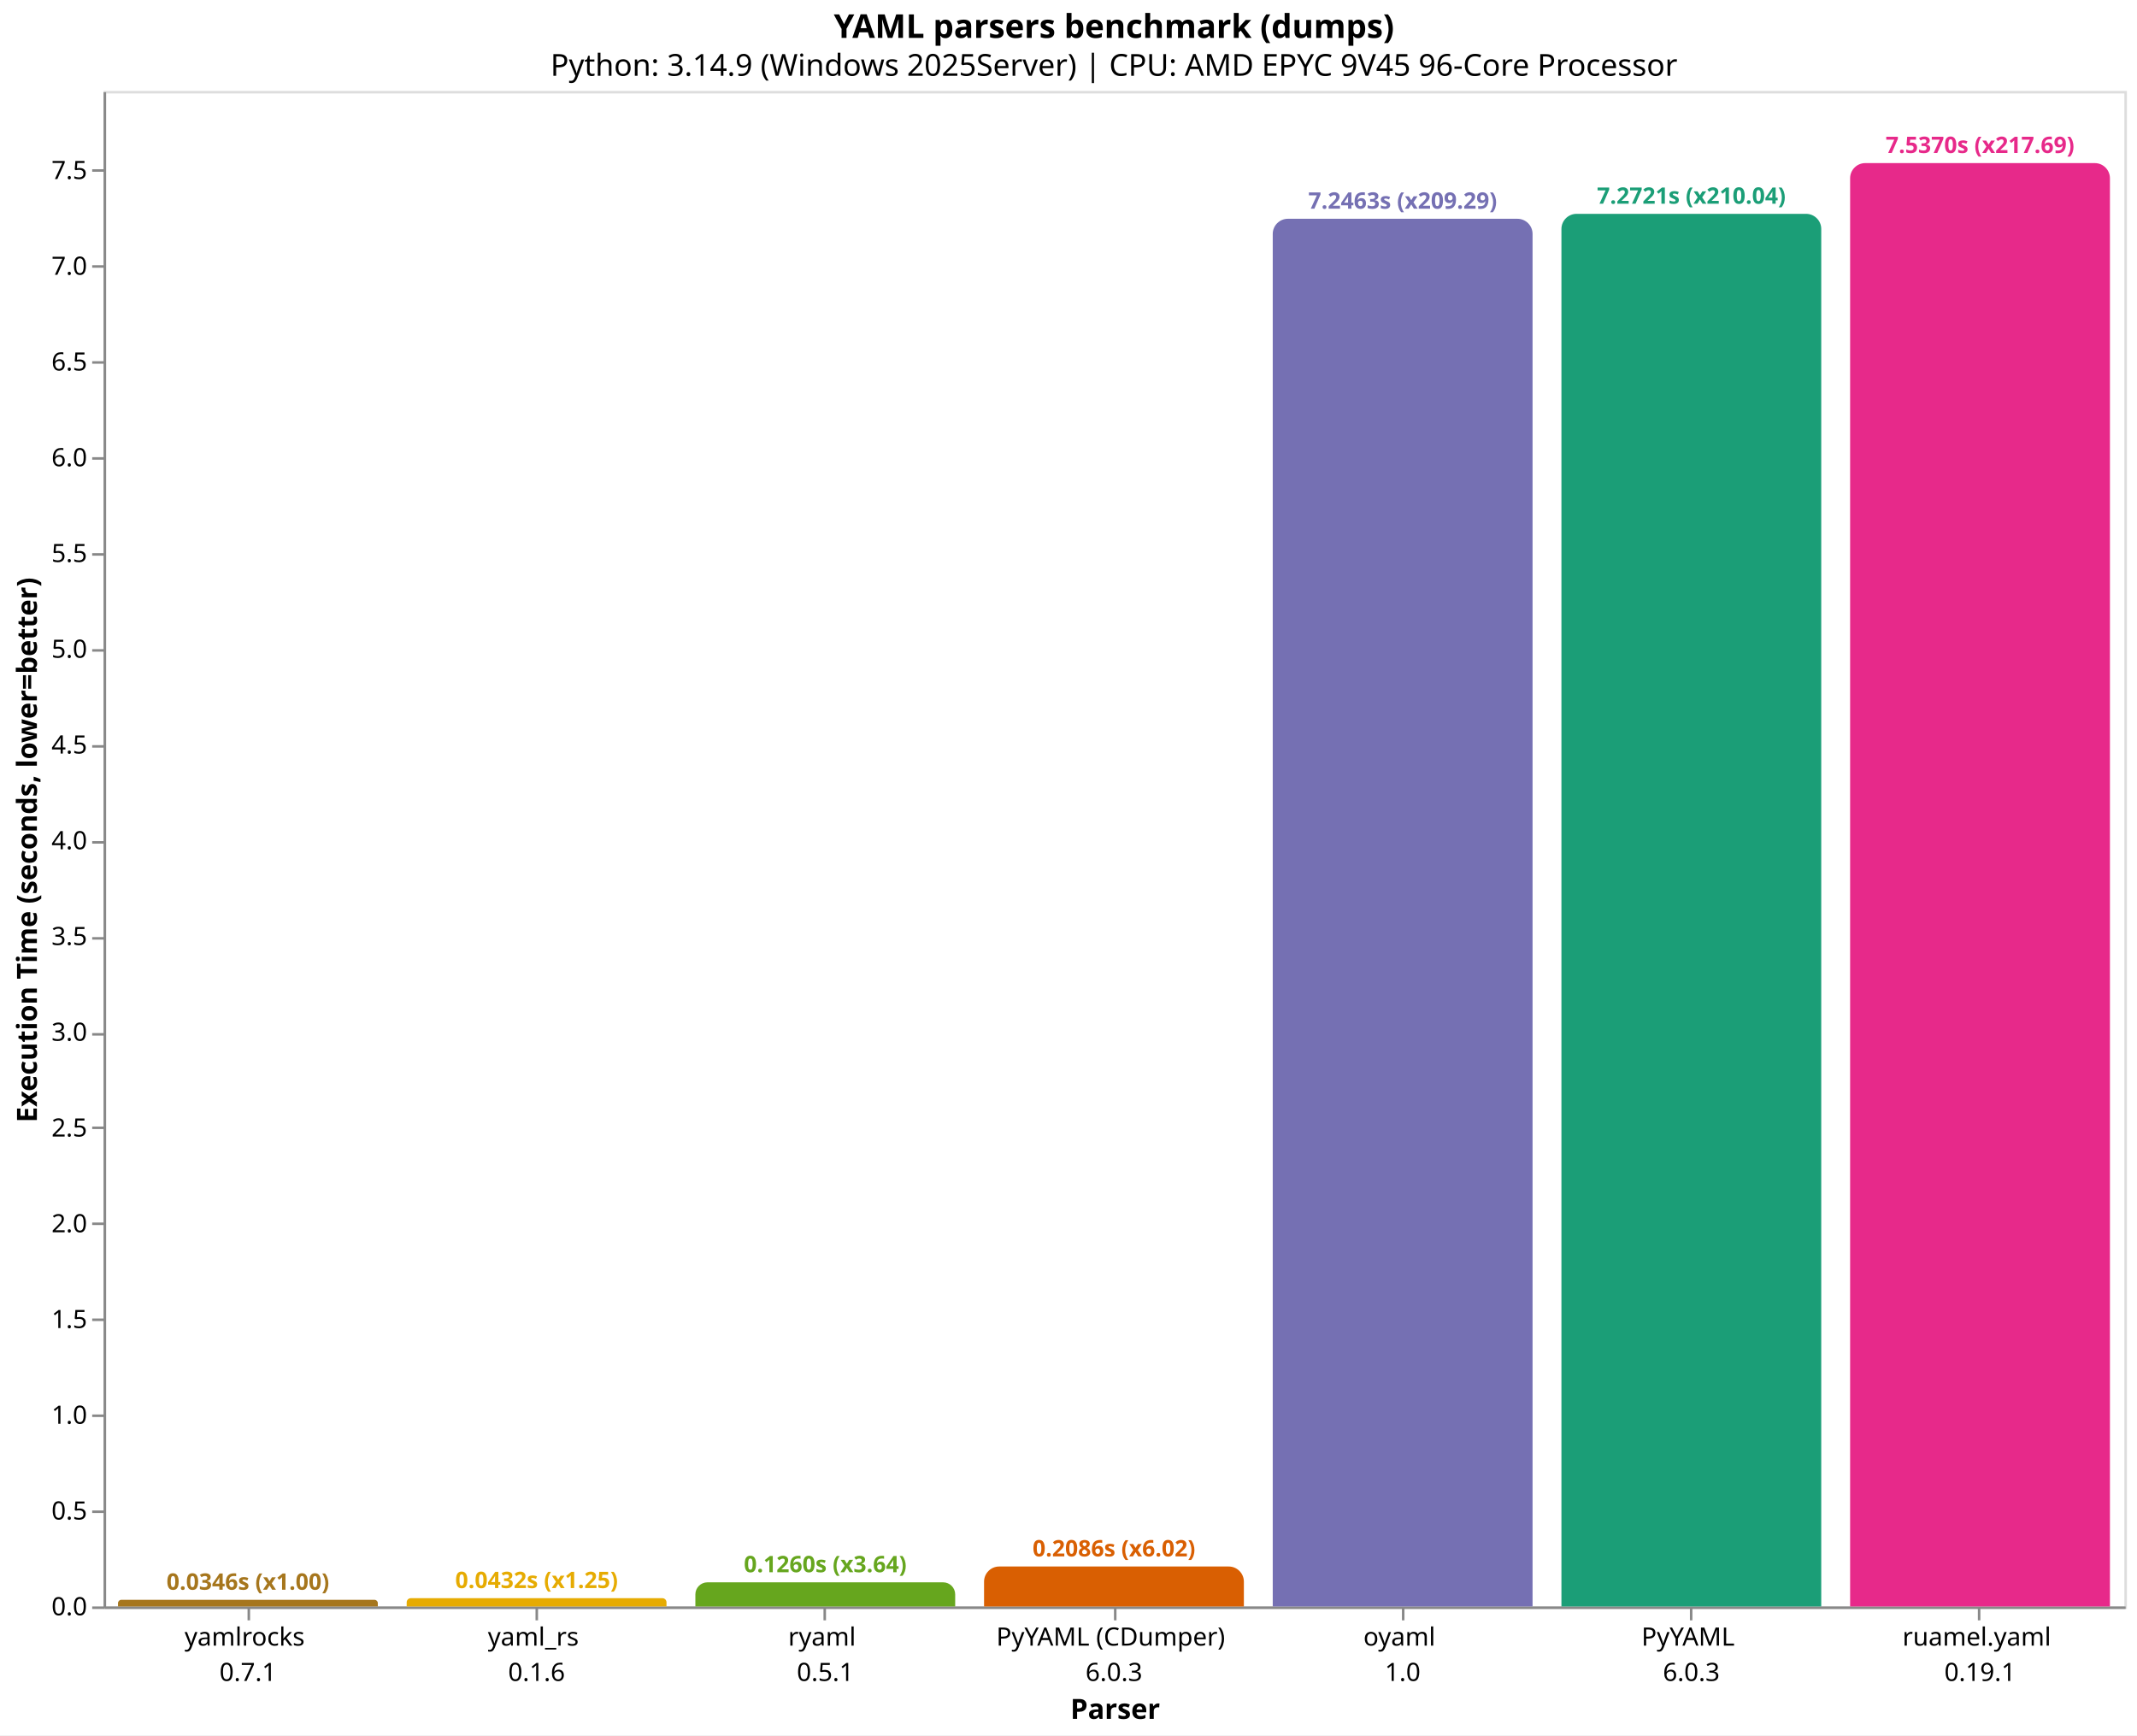
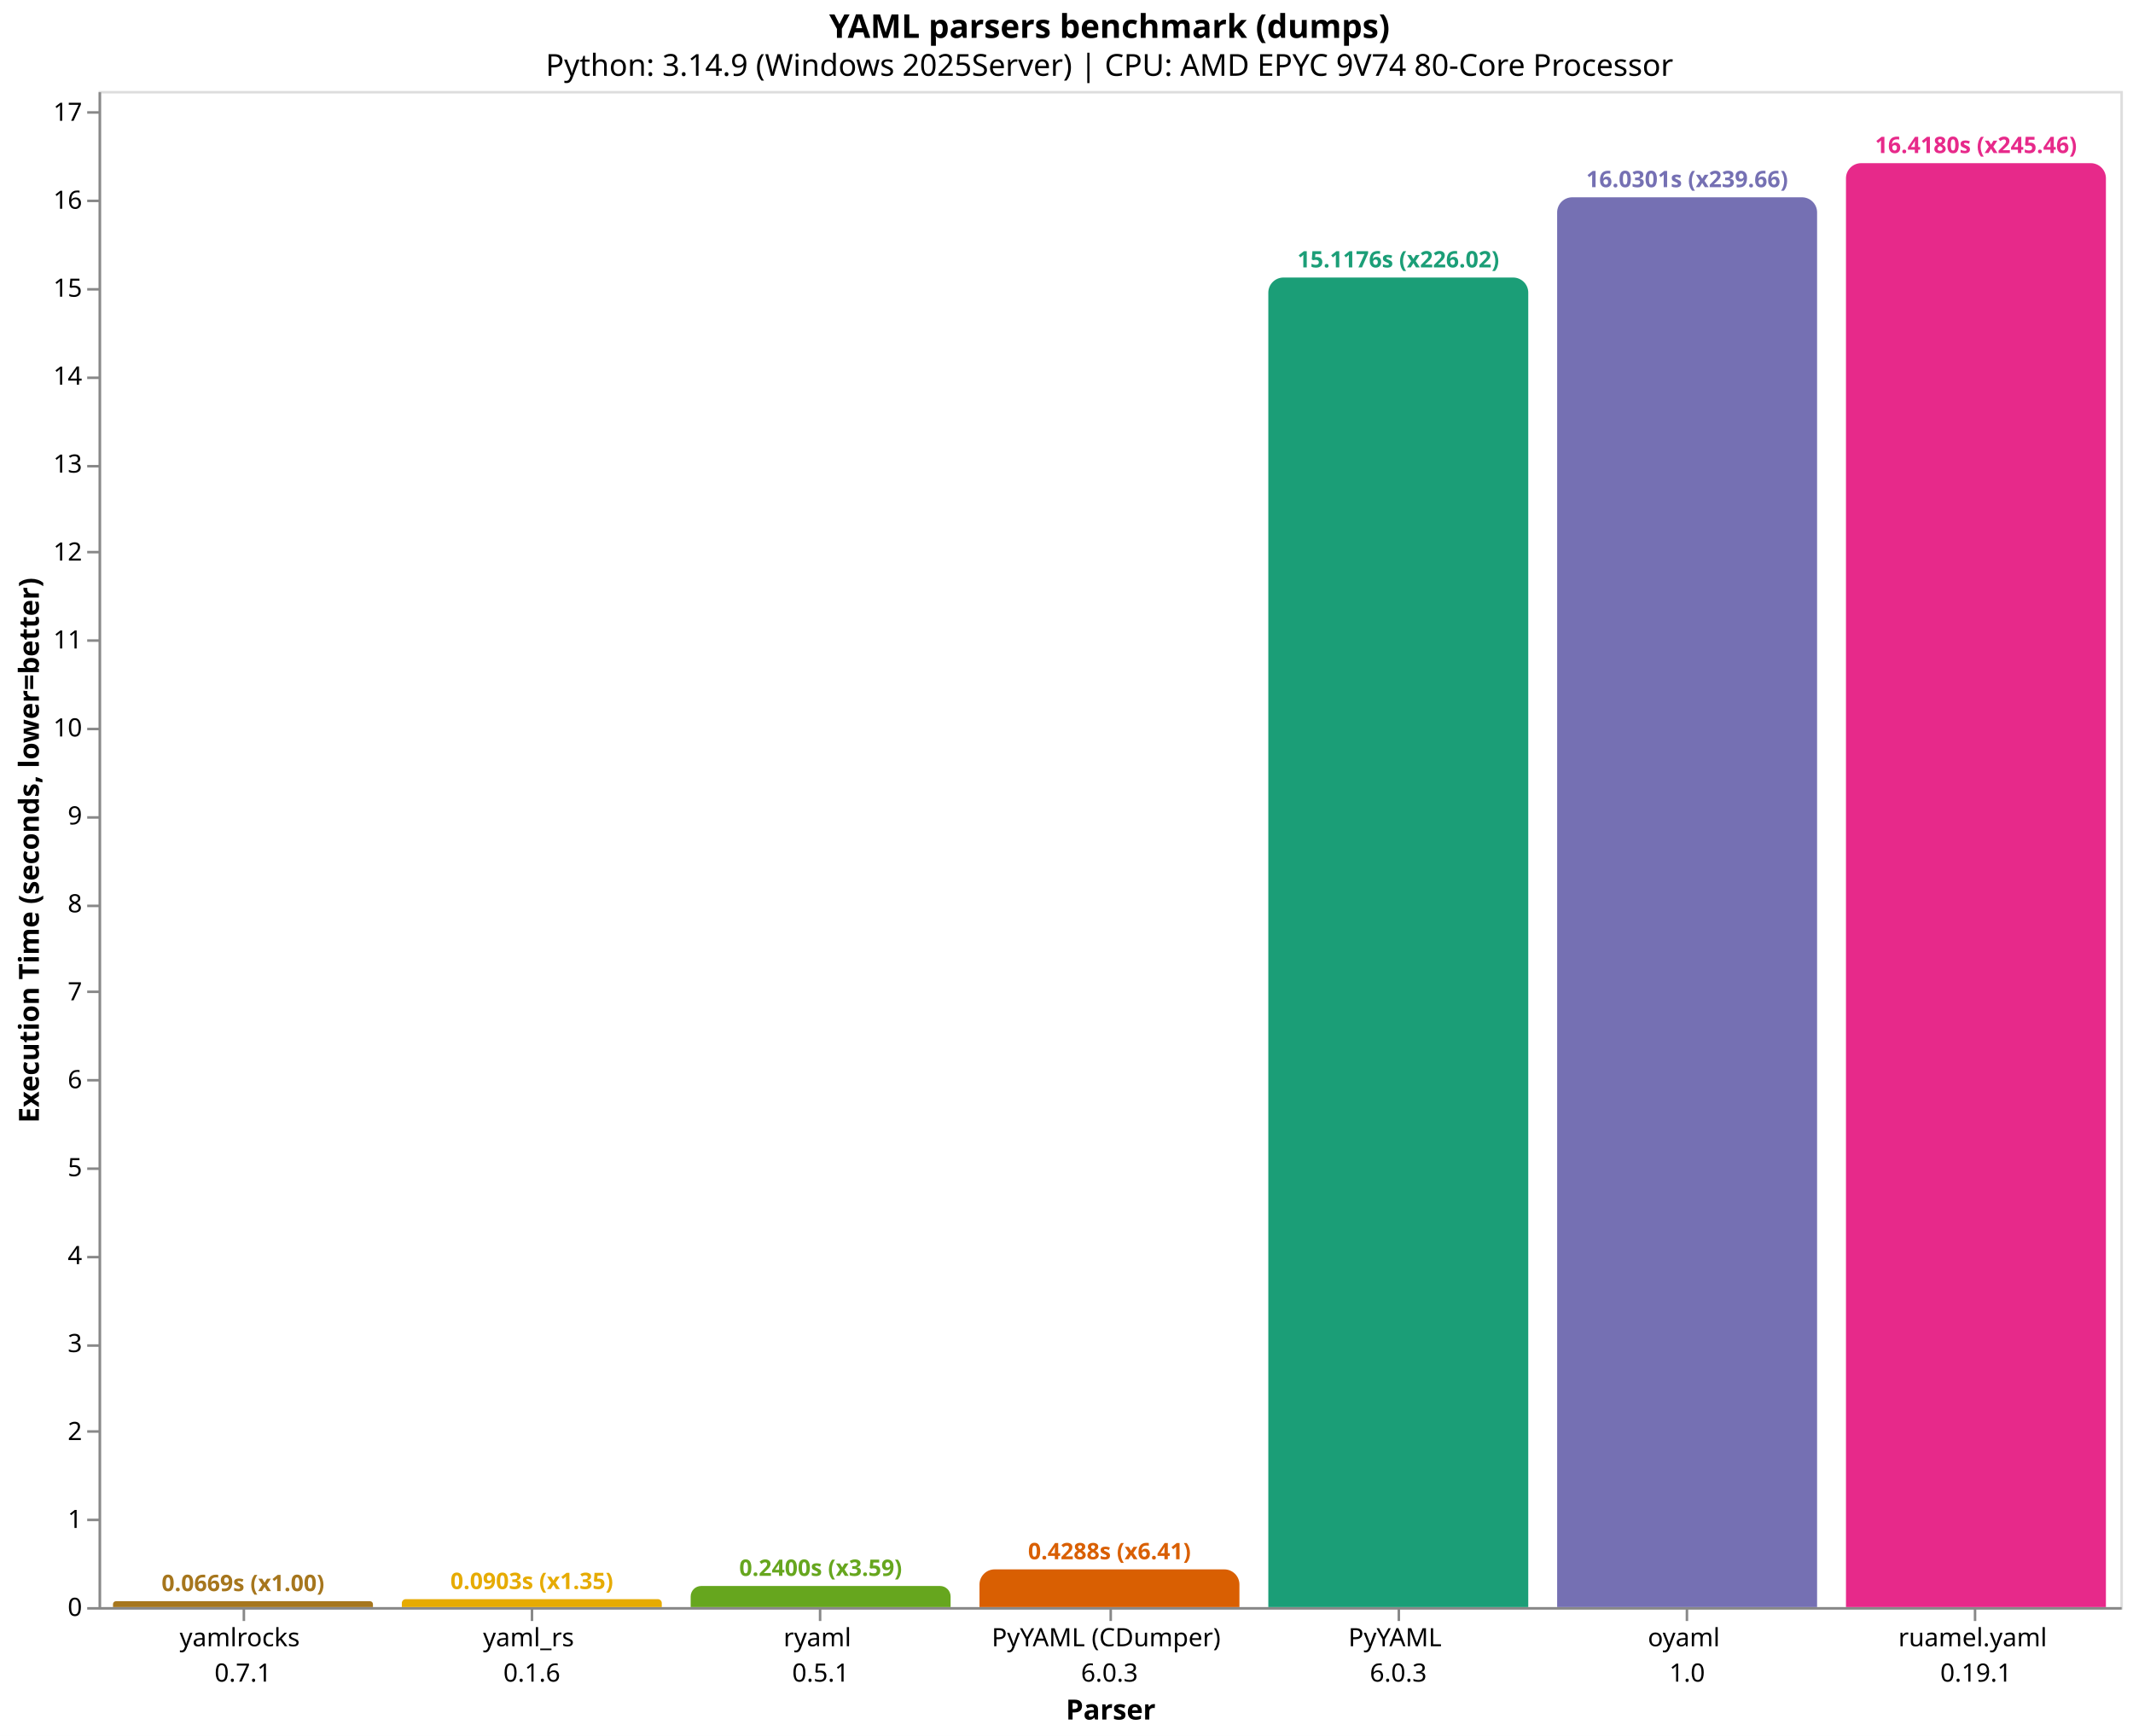
- <svg xmlns="http://www.w3.org/2000/svg" version="1.1" class="marks" width="846" height="687" viewBox="0 0 846 687">
-   <rect width="846" height="687" fill="white" />
-   <g fill="none" stroke-miterlimit="10" transform="translate(41,36)">
+ <svg xmlns="http://www.w3.org/2000/svg" version="1.1" class="marks" width="844" height="687" viewBox="0 0 844 687">
+   <rect width="844" height="687" fill="white" />
+   <g fill="none" stroke-miterlimit="10" transform="translate(39,36)">
    <g class="mark-group role-frame root" role="graphics-object" aria-roledescription="group mark container">
      <g transform="translate(0,0)">
        <path class="background" aria-hidden="true" d="M0.5,0.5h800v600h-800Z" stroke="#ddd" />
        <g>
-           <g class="mark-group role-axis" role="graphics-symbol" aria-roledescription="axis" aria-label="X-axis titled 'Parser' for a discrete scale with 7 values: yamlrocks&#10;0.7.1, yaml_rs&#10;0.1.6, ryaml&#10;0.5.1, PyYAML (CDumper)&#10;6.0.3, oyaml&#10;1.0, PyYAML&#10;6.0.3, ruamel.yaml&#10;0.19.1">
+           <g class="mark-group role-axis" role="graphics-symbol" aria-roledescription="axis" aria-label="X-axis titled 'Parser' for a discrete scale with 7 values: yamlrocks&#10;0.7.1, yaml_rs&#10;0.1.6, ryaml&#10;0.5.1, PyYAML (CDumper)&#10;6.0.3, PyYAML&#10;6.0.3, oyaml&#10;1.0, ruamel.yaml&#10;0.19.1">
            <g transform="translate(0.5,600.5)">
              <path class="background" aria-hidden="true" d="M0,0h0v0h0Z" pointer-events="none" />
              <g>
                <g class="mark-rule role-axis-tick" pointer-events="none">
                  <line transform="translate(57,0)" x2="0" y2="5" stroke="#888" stroke-width="1" opacity="1" />
                  <line transform="translate(171,0)" x2="0" y2="5" stroke="#888" stroke-width="1" opacity="1" />
                  <line transform="translate(285,0)" x2="0" y2="5" stroke="#888" stroke-width="1" opacity="1" />
                  <line transform="translate(400,0)" x2="0" y2="5" stroke="#888" stroke-width="1" opacity="1" />
                  <line transform="translate(514,0)" x2="0" y2="5" stroke="#888" stroke-width="1" opacity="1" />
                  <line transform="translate(628,0)" x2="0" y2="5" stroke="#888" stroke-width="1" opacity="1" />
                  <line transform="translate(742,0)" x2="0" y2="5" stroke="#888" stroke-width="1" opacity="1" />
                </g>
                <g class="mark-text role-axis-label" pointer-events="none">
                  <text text-anchor="middle" transform="translate(56.64286,15)" font-family="sans-serif" font-size="10px" fill="#000" opacity="1">
                    <tspan>yamlrocks</tspan>
                    <tspan x="0" dy="14">0.7.1</tspan>
                  </text>
                  <text text-anchor="middle" transform="translate(170.9286,15)" font-family="sans-serif" font-size="10px" fill="#000" opacity="1">
                    <tspan>yaml_rs</tspan>
                    <tspan x="0" dy="14">0.1.6</tspan>
                  </text>
                  <text text-anchor="middle" transform="translate(285.2143,15)" font-family="sans-serif" font-size="10px" fill="#000" opacity="1">
                    <tspan>ryaml</tspan>
                    <tspan x="0" dy="14">0.5.1</tspan>
                  </text>
                  <text text-anchor="middle" transform="translate(399.5,15)" font-family="sans-serif" font-size="10px" fill="#000" opacity="1">
                    <tspan>PyYAML (CDumper)</tspan>
                    <tspan x="0" dy="14">6.0.3</tspan>
                  </text>
                  <text text-anchor="middle" transform="translate(513.7857,15)" font-family="sans-serif" font-size="10px" fill="#000" opacity="1">
+                     <tspan>PyYAML</tspan>
+                     <tspan x="0" dy="14">6.0.3</tspan>
+                   </text>
+                   <text text-anchor="middle" transform="translate(628.0714,15)" font-family="sans-serif" font-size="10px" fill="#000" opacity="1">
                    <tspan>oyaml</tspan>
                    <tspan x="0" dy="14">1.0</tspan>
-                   </text>
-                   <text text-anchor="middle" transform="translate(628.0714,15)" font-family="sans-serif" font-size="10px" fill="#000" opacity="1">
-                     <tspan>PyYAML</tspan>
-                     <tspan x="0" dy="14">6.0.3</tspan>
                  </text>
                  <text text-anchor="middle" transform="translate(742.3571,15)" font-family="sans-serif" font-size="10px" fill="#000" opacity="1">
                    <tspan>ruamel.yaml</tspan>
                    <tspan x="0" dy="14">0.19.1</tspan>
                  </text>
                </g>
                <g class="mark-rule role-axis-domain" pointer-events="none">
                  <line transform="translate(0,0)" x2="800" y2="0" stroke="#888" stroke-width="1" opacity="1" />
                </g>
                <g class="mark-text role-axis-title" pointer-events="none">
                  <text text-anchor="middle" transform="translate(400,44)" font-family="sans-serif" font-size="11px" font-weight="bold" fill="#000" opacity="1">Parser</text>
                </g>
              </g>
              <path class="foreground" aria-hidden="true" d="" pointer-events="none" display="none" />
            </g>
          </g>
-           <g class="mark-group role-axis" role="graphics-symbol" aria-roledescription="axis" aria-label="Y-axis titled 'Execution Time (seconds, lower=better)' for a linear scale with values from 0 to 8">
+           <g class="mark-group role-axis" role="graphics-symbol" aria-roledescription="axis" aria-label="Y-axis titled 'Execution Time (seconds, lower=better)' for a linear scale with values from 0 to 17">
            <g transform="translate(0.5,0.5)">
              <path class="background" aria-hidden="true" d="M0,0h0v0h0Z" pointer-events="none" />
              <g>
                <g class="mark-rule role-axis-tick" pointer-events="none">
                  <line transform="translate(0,600)" x2="-5" y2="0" stroke="#888" stroke-width="1" opacity="1" />
-                   <line transform="translate(0,562)" x2="-5" y2="0" stroke="#888" stroke-width="1" opacity="1" />
-                   <line transform="translate(0,524)" x2="-5" y2="0" stroke="#888" stroke-width="1" opacity="1" />
-                   <line transform="translate(0,486)" x2="-5" y2="0" stroke="#888" stroke-width="1" opacity="1" />
-                   <line transform="translate(0,448)" x2="-5" y2="0" stroke="#888" stroke-width="1" opacity="1" />
-                   <line transform="translate(0,410)" x2="-5" y2="0" stroke="#888" stroke-width="1" opacity="1" />
-                   <line transform="translate(0,373)" x2="-5" y2="0" stroke="#888" stroke-width="1" opacity="1" />
-                   <line transform="translate(0,335)" x2="-5" y2="0" stroke="#888" stroke-width="1" opacity="1" />
-                   <line transform="translate(0,297)" x2="-5" y2="0" stroke="#888" stroke-width="1" opacity="1" />
-                   <line transform="translate(0,259)" x2="-5" y2="0" stroke="#888" stroke-width="1" opacity="1" />
-                   <line transform="translate(0,221)" x2="-5" y2="0" stroke="#888" stroke-width="1" opacity="1" />
-                   <line transform="translate(0,183)" x2="-5" y2="0" stroke="#888" stroke-width="1" opacity="1" />
-                   <line transform="translate(0,145)" x2="-5" y2="0" stroke="#888" stroke-width="1" opacity="1" />
-                   <line transform="translate(0,107)" x2="-5" y2="0" stroke="#888" stroke-width="1" opacity="1" />
-                   <line transform="translate(0,69)" x2="-5" y2="0" stroke="#888" stroke-width="1" opacity="1" />
-                   <line transform="translate(0,31)" x2="-5" y2="0" stroke="#888" stroke-width="1" opacity="1" />
+                   <line transform="translate(0,565)" x2="-5" y2="0" stroke="#888" stroke-width="1" opacity="1" />
+                   <line transform="translate(0,530)" x2="-5" y2="0" stroke="#888" stroke-width="1" opacity="1" />
+                   <line transform="translate(0,496)" x2="-5" y2="0" stroke="#888" stroke-width="1" opacity="1" />
+                   <line transform="translate(0,461)" x2="-5" y2="0" stroke="#888" stroke-width="1" opacity="1" />
+                   <line transform="translate(0,426)" x2="-5" y2="0" stroke="#888" stroke-width="1" opacity="1" />
+                   <line transform="translate(0,391)" x2="-5" y2="0" stroke="#888" stroke-width="1" opacity="1" />
+                   <line transform="translate(0,356)" x2="-5" y2="0" stroke="#888" stroke-width="1" opacity="1" />
+                   <line transform="translate(0,322)" x2="-5" y2="0" stroke="#888" stroke-width="1" opacity="1" />
+                   <line transform="translate(0,287)" x2="-5" y2="0" stroke="#888" stroke-width="1" opacity="1" />
+                   <line transform="translate(0,252)" x2="-5" y2="0" stroke="#888" stroke-width="1" opacity="1" />
+                   <line transform="translate(0,217)" x2="-5" y2="0" stroke="#888" stroke-width="1" opacity="1" />
+                   <line transform="translate(0,182)" x2="-5" y2="0" stroke="#888" stroke-width="1" opacity="1" />
+                   <line transform="translate(0,148)" x2="-5" y2="0" stroke="#888" stroke-width="1" opacity="1" />
+                   <line transform="translate(0,113)" x2="-5" y2="0" stroke="#888" stroke-width="1" opacity="1" />
+                   <line transform="translate(0,78)" x2="-5" y2="0" stroke="#888" stroke-width="1" opacity="1" />
+                   <line transform="translate(0,43)" x2="-5" y2="0" stroke="#888" stroke-width="1" opacity="1" />
+                   <line transform="translate(0,8)" x2="-5" y2="0" stroke="#888" stroke-width="1" opacity="1" />
                </g>
                <g class="mark-text role-axis-label" pointer-events="none">
-                   <text text-anchor="end" transform="translate(-7,603)" font-family="sans-serif" font-size="10px" fill="#000" opacity="1">0.0</text>
-                   <text text-anchor="end" transform="translate(-7,565.0918)" font-family="sans-serif" font-size="10px" fill="#000" opacity="1">0.5</text>
-                   <text text-anchor="end" transform="translate(-7,527.1836)" font-family="sans-serif" font-size="10px" fill="#000" opacity="1">1.0</text>
-                   <text text-anchor="end" transform="translate(-7,489.2754)" font-family="sans-serif" font-size="10px" fill="#000" opacity="1">1.5</text>
-                   <text text-anchor="end" transform="translate(-7,451.3672)" font-family="sans-serif" font-size="10px" fill="#000" opacity="1">2.0</text>
-                   <text text-anchor="end" transform="translate(-7,413.459)" font-family="sans-serif" font-size="10px" fill="#000" opacity="1">2.5</text>
-                   <text text-anchor="end" transform="translate(-7,375.5508)" font-family="sans-serif" font-size="10px" fill="#000" opacity="1">3.0</text>
-                   <text text-anchor="end" transform="translate(-7,337.6426)" font-family="sans-serif" font-size="10px" fill="#000" opacity="1">3.5</text>
-                   <text text-anchor="end" transform="translate(-7,299.7344)" font-family="sans-serif" font-size="10px" fill="#000" opacity="1">4.0</text>
-                   <text text-anchor="end" transform="translate(-7,261.8262)" font-family="sans-serif" font-size="10px" fill="#000" opacity="1">4.5</text>
-                   <text text-anchor="end" transform="translate(-7,223.918)" font-family="sans-serif" font-size="10px" fill="#000" opacity="1">5.0</text>
-                   <text text-anchor="end" transform="translate(-7,186.0098)" font-family="sans-serif" font-size="10px" fill="#000" opacity="1">5.5</text>
-                   <text text-anchor="end" transform="translate(-7,148.1016)" font-family="sans-serif" font-size="10px" fill="#000" opacity="1">6.0</text>
-                   <text text-anchor="end" transform="translate(-7,110.1934)" font-family="sans-serif" font-size="10px" fill="#000" opacity="1">6.5</text>
-                   <text text-anchor="end" transform="translate(-7,72.28516)" font-family="sans-serif" font-size="10px" fill="#000" opacity="1">7.0</text>
-                   <text text-anchor="end" transform="translate(-7,34.37695)" font-family="sans-serif" font-size="10px" fill="#000" opacity="1">7.5</text>
+                   <text text-anchor="end" transform="translate(-7,603)" font-family="sans-serif" font-size="10px" fill="#000" opacity="1">0</text>
+                   <text text-anchor="end" transform="translate(-7,568.195)" font-family="sans-serif" font-size="10px" fill="#000" opacity="1">1</text>
+                   <text text-anchor="end" transform="translate(-7,533.39)" font-family="sans-serif" font-size="10px" fill="#000" opacity="1">2</text>
+                   <text text-anchor="end" transform="translate(-7,498.585)" font-family="sans-serif" font-size="10px" fill="#000" opacity="1">3</text>
+                   <text text-anchor="end" transform="translate(-7,463.78)" font-family="sans-serif" font-size="10px" fill="#000" opacity="1">4</text>
+                   <text text-anchor="end" transform="translate(-7,428.975)" font-family="sans-serif" font-size="10px" fill="#000" opacity="1">5</text>
+                   <text text-anchor="end" transform="translate(-7,394.17)" font-family="sans-serif" font-size="10px" fill="#000" opacity="1">6</text>
+                   <text text-anchor="end" transform="translate(-7,359.365)" font-family="sans-serif" font-size="10px" fill="#000" opacity="1">7</text>
+                   <text text-anchor="end" transform="translate(-7,324.5601)" font-family="sans-serif" font-size="10px" fill="#000" opacity="1">8</text>
+                   <text text-anchor="end" transform="translate(-7,289.7551)" font-family="sans-serif" font-size="10px" fill="#000" opacity="1">9</text>
+                   <text text-anchor="end" transform="translate(-7,254.9501)" font-family="sans-serif" font-size="10px" fill="#000" opacity="1">10</text>
+                   <text text-anchor="end" transform="translate(-7,220.1451)" font-family="sans-serif" font-size="10px" fill="#000" opacity="1">11</text>
+                   <text text-anchor="end" transform="translate(-7,185.3401)" font-family="sans-serif" font-size="10px" fill="#000" opacity="1">12</text>
+                   <text text-anchor="end" transform="translate(-7,150.5351)" font-family="sans-serif" font-size="10px" fill="#000" opacity="1">13</text>
+                   <text text-anchor="end" transform="translate(-7,115.7301)" font-family="sans-serif" font-size="10px" fill="#000" opacity="1">14</text>
+                   <text text-anchor="end" transform="translate(-7,80.92511)" font-family="sans-serif" font-size="10px" fill="#000" opacity="1">15</text>
+                   <text text-anchor="end" transform="translate(-7,46.12011)" font-family="sans-serif" font-size="10px" fill="#000" opacity="1">16</text>
+                   <text text-anchor="end" transform="translate(-7,11.31512)" font-family="sans-serif" font-size="10px" fill="#000" opacity="1">17</text>
                </g>
                <g class="mark-rule role-axis-domain" pointer-events="none">
                  <line transform="translate(0,600)" x2="0" y2="-600" stroke="#888" stroke-width="1" opacity="1" />
                </g>
                <g class="mark-text role-axis-title" pointer-events="none">
-                   <text text-anchor="middle" transform="translate(-24.90137,300) rotate(-90) translate(0,-2)" font-family="sans-serif" font-size="11px" font-weight="bold" fill="#000" opacity="1">Execution Time (seconds, lower=better)</text>
+                   <text text-anchor="middle" transform="translate(-22.12305,300) rotate(-90) translate(0,-2)" font-family="sans-serif" font-size="11px" font-weight="bold" fill="#000" opacity="1">Execution Time (seconds, lower=better)</text>
                </g>
              </g>
              <path class="foreground" aria-hidden="true" d="" pointer-events="none" display="none" />
            </g>
          </g>
          <g class="mark-group role-scope" role="graphics-object" aria-roledescription="group mark container">
-             <g transform="translate(5.714286,597.375)">
-               <path class="background" aria-hidden="true" d="M1.312,0L101.545,0C102.269,0,102.857,0.588,102.857,1.312L102.857,2.625C102.857,2.625,102.857,2.625,102.857,2.625L0,2.625C0,2.625,0,2.625,0,2.625L0,1.312C0,0.588,0.588,0,1.312,0Z" />
+             <g transform="translate(5.714286,597.672)">
+               <path class="background" aria-hidden="true" d="M1.164,0L101.693,0C102.336,0,102.857,0.522,102.857,1.164L102.857,2.328C102.857,2.328,102.857,2.328,102.857,2.328L0,2.328C0,2.328,0,2.328,0,2.328L0,1.164C0,0.522,0.522,0,1.164,0Z" />
              <g clip-path="url(#clip9)">
                <g class="mark-group role-scope" role="graphics-object" aria-roledescription="group mark container">
-                   <g transform="translate(0,-597.375)">
-                     <path class="background" aria-hidden="true" d="M0,0h102.857v0h-102.857Z" />
-                     <g>
-                       <g class="mark-rect role-mark layer_0_marks" role="graphics-object" aria-roledescription="rect mark container">
-                         <path aria-label="Parser: yamlrocks&#10;0.7.1; Execution Time (seconds, lower=better): 0.0346227; parser: yamlrocks; Execution Time (s): 0.0346; Slowdown: 1.00" role="graphics-symbol" aria-roledescription="bar" d="M0,597.375h102.857v2.625h-102.857Z" fill="#a6761d" />
-                       </g>
-                     </g>
-                     <path class="foreground" aria-hidden="true" d="" display="none" />
-                   </g>
-                 </g>
-               </g>
-               <path class="foreground" aria-hidden="true" d="" display="none" />
-             </g>
-             <g transform="translate(120,596.7259)">
-               <path class="background" aria-hidden="true" d="M1.637,0L101.22,0C102.124,0,102.857,0.734,102.857,1.637L102.857,3.274C102.857,3.274,102.857,3.274,102.857,3.274L0,3.274C0,3.274,0,3.274,0,3.274L0,1.637C0,0.734,0.734,0,1.637,0Z" />
+                   <g transform="translate(0,-597.672)">
+                     <path class="background" aria-hidden="true" d="M0,0h102.857v0h-102.857Z" />
+                     <g>
+                       <g class="mark-rect role-mark layer_0_marks" role="graphics-object" aria-roledescription="rect mark container">
+                         <path aria-label="Parser: yamlrocks&#10;0.7.1; Execution Time (seconds, lower=better): 0.0668858666666; parser: yamlrocks; Execution Time (s): 0.0669; Slowdown: 1.00" role="graphics-symbol" aria-roledescription="bar" d="M0,597.672h102.857v2.328h-102.857Z" fill="#a6761d" />
+                       </g>
+                     </g>
+                     <path class="foreground" aria-hidden="true" d="" display="none" />
+                   </g>
+                 </g>
+               </g>
+               <path class="foreground" aria-hidden="true" d="" display="none" />
+             </g>
+             <g transform="translate(120,596.8578)">
+               <path class="background" aria-hidden="true" d="M1.571,0L101.286,0C102.153,0,102.857,0.704,102.857,1.571L102.857,3.142C102.857,3.142,102.857,3.142,102.857,3.142L0,3.142C0,3.142,0,3.142,0,3.142L0,1.571C0,0.704,0.704,0,1.571,0Z" />
              <g clip-path="url(#clip10)">
                <g class="mark-group role-scope" role="graphics-object" aria-roledescription="group mark container">
-                   <g transform="translate(0,-596.7259)">
-                     <path class="background" aria-hidden="true" d="M0,0h102.857v0h-102.857Z" />
-                     <g>
-                       <g class="mark-rect role-mark layer_0_marks" role="graphics-object" aria-roledescription="rect mark container">
-                         <path aria-label="Parser: yaml_rs&#10;0.1.6; Execution Time (seconds, lower=better): 0.0431849666667; parser: yaml_rs; Execution Time (s): 0.0432; Slowdown: 1.25" role="graphics-symbol" aria-roledescription="bar" d="M0,596.726h102.857v3.274h-102.857Z" fill="#e6ab02" />
-                       </g>
-                     </g>
-                     <path class="foreground" aria-hidden="true" d="" display="none" />
-                   </g>
-                 </g>
-               </g>
-               <path class="foreground" aria-hidden="true" d="" display="none" />
-             </g>
-             <g transform="translate(234.2857,590.4478)">
-               <path class="background" aria-hidden="true" d="M4.776,0L98.081,0C100.717,0,102.857,2.14,102.857,4.776L102.857,9.552C102.857,9.552,102.857,9.552,102.857,9.552L0,9.552C0,9.552,0,9.552,0,9.552L0,4.776C0,2.14,2.14,0,4.776,0Z" />
+                   <g transform="translate(0,-596.8578)">
+                     <path class="background" aria-hidden="true" d="M0,0h102.857v0h-102.857Z" />
+                     <g>
+                       <g class="mark-rect role-mark layer_0_marks" role="graphics-object" aria-roledescription="rect mark container">
+                         <path aria-label="Parser: yaml_rs&#10;0.1.6; Execution Time (seconds, lower=better): 0.0902800666667; parser: yaml_rs; Execution Time (s): 0.0903; Slowdown: 1.35" role="graphics-symbol" aria-roledescription="bar" d="M0,596.858h102.857v3.142h-102.857Z" fill="#e6ab02" />
+                       </g>
+                     </g>
+                     <path class="foreground" aria-hidden="true" d="" display="none" />
+                   </g>
+                 </g>
+               </g>
+               <path class="foreground" aria-hidden="true" d="" display="none" />
+             </g>
+             <g transform="translate(234.2857,591.647)">
+               <path class="background" aria-hidden="true" d="M4.177,0L98.681,0C100.986,0,102.857,1.871,102.857,4.177L102.857,8.353C102.857,8.353,102.857,8.353,102.857,8.353L0,8.353C0,8.353,0,8.353,0,8.353L0,4.177C0,1.871,1.871,0,4.177,0Z" />
              <g clip-path="url(#clip11)">
                <g class="mark-group role-scope" role="graphics-object" aria-roledescription="group mark container">
-                   <g transform="translate(0,-590.4478)">
-                     <path class="background" aria-hidden="true" d="M0,0h102.857v0h-102.857Z" />
-                     <g>
-                       <g class="mark-rect role-mark layer_0_marks" role="graphics-object" aria-roledescription="rect mark container">
-                         <path aria-label="Parser: ryaml&#10;0.5.1; Execution Time (seconds, lower=better): 0.125990566667; parser: ryaml; Execution Time (s): 0.1260; Slowdown: 3.64" role="graphics-symbol" aria-roledescription="bar" d="M0,590.448h102.857v9.552h-102.857Z" fill="#66a61e" />
-                       </g>
-                     </g>
-                     <path class="foreground" aria-hidden="true" d="" display="none" />
-                   </g>
-                 </g>
-               </g>
-               <path class="foreground" aria-hidden="true" d="" display="none" />
-             </g>
-             <g transform="translate(348.5714,584.186)">
-               <path class="background" aria-hidden="true" d="M6,0L96.857,0C100.169,0,102.857,2.689,102.857,6L102.857,15.814C102.857,15.814,102.857,15.814,102.857,15.814L0,15.814C0,15.814,0,15.814,0,15.814L0,6C0,2.689,2.689,0,6,0Z" />
+                   <g transform="translate(0,-591.647)">
+                     <path class="background" aria-hidden="true" d="M0,0h102.857v0h-102.857Z" />
+                     <g>
+                       <g class="mark-rect role-mark layer_0_marks" role="graphics-object" aria-roledescription="rect mark container">
+                         <path aria-label="Parser: ryaml&#10;0.5.1; Execution Time (seconds, lower=better): 0.239995266667; parser: ryaml; Execution Time (s): 0.2400; Slowdown: 3.59" role="graphics-symbol" aria-roledescription="bar" d="M0,591.647h102.857v8.353h-102.857Z" fill="#66a61e" />
+                       </g>
+                     </g>
+                     <path class="foreground" aria-hidden="true" d="" display="none" />
+                   </g>
+                 </g>
+               </g>
+               <path class="foreground" aria-hidden="true" d="" display="none" />
+             </g>
+             <g transform="translate(348.5714,585.0752)">
+               <path class="background" aria-hidden="true" d="M6,0L96.857,0C100.169,0,102.857,2.689,102.857,6L102.857,14.925C102.857,14.925,102.857,14.925,102.857,14.925L0,14.925C0,14.925,0,14.925,0,14.925L0,6C0,2.689,2.689,0,6,0Z" />
              <g clip-path="url(#clip12)">
                <g class="mark-group role-scope" role="graphics-object" aria-roledescription="group mark container">
-                   <g transform="translate(0,-584.186)">
-                     <path class="background" aria-hidden="true" d="M0,0h102.857v0h-102.857Z" />
-                     <g>
-                       <g class="mark-rect role-mark layer_0_marks" role="graphics-object" aria-roledescription="rect mark container">
-                         <path aria-label="Parser: PyYAML (CDumper)&#10;6.0.3; Execution Time (seconds, lower=better): 0.208582466667; parser: PyYAML (CDumper); Execution Time (s): 0.2086; Slowdown: 6.02" role="graphics-symbol" aria-roledescription="bar" d="M0,584.186h102.857v15.814h-102.857Z" fill="#d95f02" />
-                       </g>
-                     </g>
-                     <path class="foreground" aria-hidden="true" d="" display="none" />
-                   </g>
-                 </g>
-               </g>
-               <path class="foreground" aria-hidden="true" d="" display="none" />
-             </g>
-             <g transform="translate(462.8571,50.61487)">
-               <path class="background" aria-hidden="true" d="M6,0L96.857,0C100.169,0,102.857,2.689,102.857,6L102.857,549.385C102.857,549.385,102.857,549.385,102.857,549.385L0,549.385C0,549.385,0,549.385,0,549.385L0,6C0,2.689,2.689,0,6,0Z" />
+                   <g transform="translate(0,-585.0752)">
+                     <path class="background" aria-hidden="true" d="M0,0h102.857v0h-102.857Z" />
+                     <g>
+                       <g class="mark-rect role-mark layer_0_marks" role="graphics-object" aria-roledescription="rect mark container">
+                         <path aria-label="Parser: PyYAML (CDumper)&#10;6.0.3; Execution Time (seconds, lower=better): 0.428813066667; parser: PyYAML (CDumper); Execution Time (s): 0.4288; Slowdown: 6.41" role="graphics-symbol" aria-roledescription="bar" d="M0,585.075h102.857v14.925h-102.857Z" fill="#d95f02" />
+                       </g>
+                     </g>
+                     <path class="foreground" aria-hidden="true" d="" display="none" />
+                   </g>
+                 </g>
+               </g>
+               <path class="foreground" aria-hidden="true" d="" display="none" />
+             </g>
+             <g transform="translate(462.8571,73.83042)">
+               <path class="background" aria-hidden="true" d="M6,0L96.857,0C100.169,0,102.857,2.689,102.857,6L102.857,526.17C102.857,526.17,102.857,526.17,102.857,526.17L0,526.17C0,526.17,0,526.17,0,526.17L0,6C0,2.689,2.689,0,6,0Z" />
              <g clip-path="url(#clip13)">
                <g class="mark-group role-scope" role="graphics-object" aria-roledescription="group mark container">
-                   <g transform="translate(0,-50.61487)">
-                     <path class="background" aria-hidden="true" d="M0,0h102.857v0h-102.857Z" />
-                     <g>
-                       <g class="mark-rect role-mark layer_0_marks" role="graphics-object" aria-roledescription="rect mark container">
-                         <path aria-label="Parser: oyaml&#10;1.0; Execution Time (seconds, lower=better): 7.2462566; parser: oyaml; Execution Time (s): 7.2463; Slowdown: 209.29" role="graphics-symbol" aria-roledescription="bar" d="M0,50.615h102.857v549.385h-102.857Z" fill="#7570b3" />
-                       </g>
-                     </g>
-                     <path class="foreground" aria-hidden="true" d="" display="none" />
-                   </g>
-                 </g>
-               </g>
-               <path class="foreground" aria-hidden="true" d="" display="none" />
-             </g>
-             <g transform="translate(577.1429,48.65883)">
-               <path class="background" aria-hidden="true" d="M6,0L96.857,0C100.169,0,102.857,2.689,102.857,6L102.857,551.341C102.857,551.341,102.857,551.341,102.857,551.341L0,551.341C0,551.341,0,551.341,0,551.341L0,6C0,2.689,2.689,0,6,0Z" />
+                   <g transform="translate(0,-73.83042)">
+                     <path class="background" aria-hidden="true" d="M0,0h102.857v0h-102.857Z" />
+                     <g>
+                       <g class="mark-rect role-mark layer_0_marks" role="graphics-object" aria-roledescription="rect mark container">
+                         <path aria-label="Parser: PyYAML&#10;6.0.3; Execution Time (seconds, lower=better): 15.1176466; parser: PyYAML; Execution Time (s): 15.1176; Slowdown: 226.02" role="graphics-symbol" aria-roledescription="bar" d="M0,73.83h102.857v526.17h-102.857Z" fill="#1b9e77" />
+                       </g>
+                     </g>
+                     <path class="foreground" aria-hidden="true" d="" display="none" />
+                   </g>
+                 </g>
+               </g>
+               <path class="foreground" aria-hidden="true" d="" display="none" />
+             </g>
+             <g transform="translate(577.1429,42.07216)">
+               <path class="background" aria-hidden="true" d="M6,0L96.857,0C100.169,0,102.857,2.689,102.857,6L102.857,557.928C102.857,557.928,102.857,557.928,102.857,557.928L0,557.928C0,557.928,0,557.928,0,557.928L0,6C0,2.689,2.689,0,6,0Z" />
              <g clip-path="url(#clip14)">
                <g class="mark-group role-scope" role="graphics-object" aria-roledescription="group mark container">
-                   <g transform="translate(0,-48.65883)">
-                     <path class="background" aria-hidden="true" d="M0,0h102.857v0h-102.857Z" />
-                     <g>
-                       <g class="mark-rect role-mark layer_0_marks" role="graphics-object" aria-roledescription="rect mark container">
-                         <path aria-label="Parser: PyYAML&#10;6.0.3; Execution Time (seconds, lower=better): 7.2720562; parser: PyYAML; Execution Time (s): 7.2721; Slowdown: 210.04" role="graphics-symbol" aria-roledescription="bar" d="M0,48.659h102.857v551.341h-102.857Z" fill="#1b9e77" />
+                   <g transform="translate(0,-42.07216)">
+                     <path class="background" aria-hidden="true" d="M0,0h102.857v0h-102.857Z" />
+                     <g>
+                       <g class="mark-rect role-mark layer_0_marks" role="graphics-object" aria-roledescription="rect mark container">
+                         <path aria-label="Parser: oyaml&#10;1.0; Execution Time (seconds, lower=better): 16.0301093333; parser: oyaml; Execution Time (s): 16.0301; Slowdown: 239.66" role="graphics-symbol" aria-roledescription="bar" d="M0,42.072h102.857v557.928h-102.857Z" fill="#7570b3" />
                      </g>
                    </g>
                    <path class="foreground" aria-hidden="true" d="" display="none" />
                  </g>
                </g>
              </g>
              <path class="foreground" aria-hidden="true" d="" display="none" />
            </g>
            <g transform="translate(691.4286,28.57143)">
              <path class="background" aria-hidden="true" d="M6,0L96.857,0C100.169,0,102.857,2.689,102.857,6L102.857,571.429C102.857,571.429,102.857,571.429,102.857,571.429L0,571.429C0,571.429,0,571.429,0,571.429L0,6C0,2.689,2.689,0,6,0Z" />
              <g clip-path="url(#clip15)">
                <g class="mark-group role-scope" role="graphics-object" aria-roledescription="group mark container">
                  <g transform="translate(0,-28.57143)">
                    <path class="background" aria-hidden="true" d="M0,0h102.857v0h-102.857Z" />
                    <g>
                      <g class="mark-rect role-mark layer_0_marks" role="graphics-object" aria-roledescription="rect mark container">
-                         <path aria-label="Parser: ruamel.yaml&#10;0.19.1; Execution Time (seconds, lower=better): 7.5370042; parser: ruamel.yaml; Execution Time (s): 7.5370; Slowdown: 217.69" role="graphics-symbol" aria-roledescription="bar" d="M0,28.571h102.857v571.429h-102.857Z" fill="#e7298a" />
+                         <path aria-label="Parser: ruamel.yaml&#10;0.19.1; Execution Time (seconds, lower=better): 16.4180057; parser: ruamel.yaml; Execution Time (s): 16.4180; Slowdown: 245.46" role="graphics-symbol" aria-roledescription="bar" d="M0,28.571h102.857v571.429h-102.857Z" fill="#e7298a" />
                      </g>
                    </g>
                    <path class="foreground" aria-hidden="true" d="" display="none" />
                  </g>
                </g>
              </g>
              <path class="foreground" aria-hidden="true" d="" display="none" />
            </g>
          </g>
          <g class="mark-text role-mark layer_1_marks" role="graphics-object" aria-roledescription="text mark container">
-             <text aria-label="Parser: yamlrocks&#10;0.7.1; Execution Time (seconds, lower=better): 0.0346227; parser: yamlrocks; label: 0.0346s (x1.00); Execution Time (s): 0.0346; Slowdown: 1.00" role="graphics-symbol" aria-roledescription="text mark" text-anchor="middle" transform="translate(57.14286,593.375)" font-family="sans-serif" font-size="9px" font-weight="bold" fill="#a6761d">0.0346s (x1.00)</text>
-             <text aria-label="Parser: yaml_rs&#10;0.1.6; Execution Time (seconds, lower=better): 0.0431849666667; parser: yaml_rs; label: 0.0432s (x1.25); Execution Time (s): 0.0432; Slowdown: 1.25" role="graphics-symbol" aria-roledescription="text mark" text-anchor="middle" transform="translate(171.4286,592.7259)" font-family="sans-serif" font-size="9px" font-weight="bold" fill="#e6ab02">0.0432s (x1.25)</text>
-             <text aria-label="Parser: ryaml&#10;0.5.1; Execution Time (seconds, lower=better): 0.125990566667; parser: ryaml; label: 0.1260s (x3.64); Execution Time (s): 0.1260; Slowdown: 3.64" role="graphics-symbol" aria-roledescription="text mark" text-anchor="middle" transform="translate(285.7143,586.4478)" font-family="sans-serif" font-size="9px" font-weight="bold" fill="#66a61e">0.1260s (x3.64)</text>
-             <text aria-label="Parser: PyYAML (CDumper)&#10;6.0.3; Execution Time (seconds, lower=better): 0.208582466667; parser: PyYAML (CDumper); label: 0.2086s (x6.02); Execution Time (s): 0.2086; Slowdown: 6.02" role="graphics-symbol" aria-roledescription="text mark" text-anchor="middle" transform="translate(400,580.186)" font-family="sans-serif" font-size="9px" font-weight="bold" fill="#d95f02">0.2086s (x6.02)</text>
-             <text aria-label="Parser: oyaml&#10;1.0; Execution Time (seconds, lower=better): 7.2462566; parser: oyaml; label: 7.2463s (x209.29); Execution Time (s): 7.2463; Slowdown: 209.29" role="graphics-symbol" aria-roledescription="text mark" text-anchor="middle" transform="translate(514.2857,46.61487)" font-family="sans-serif" font-size="9px" font-weight="bold" fill="#7570b3">7.2463s (x209.29)</text>
-             <text aria-label="Parser: PyYAML&#10;6.0.3; Execution Time (seconds, lower=better): 7.2720562; parser: PyYAML; label: 7.2721s (x210.04); Execution Time (s): 7.2721; Slowdown: 210.04" role="graphics-symbol" aria-roledescription="text mark" text-anchor="middle" transform="translate(628.5714,44.65883)" font-family="sans-serif" font-size="9px" font-weight="bold" fill="#1b9e77">7.2721s (x210.04)</text>
-             <text aria-label="Parser: ruamel.yaml&#10;0.19.1; Execution Time (seconds, lower=better): 7.5370042; parser: ruamel.yaml; label: 7.5370s (x217.69); Execution Time (s): 7.5370; Slowdown: 217.69" role="graphics-symbol" aria-roledescription="text mark" text-anchor="middle" transform="translate(742.8571,24.57143)" font-family="sans-serif" font-size="9px" font-weight="bold" fill="#e7298a">7.5370s (x217.69)</text>
+             <text aria-label="Parser: yamlrocks&#10;0.7.1; Execution Time (seconds, lower=better): 0.0668858666666; parser: yamlrocks; label: 0.0669s (x1.00); Execution Time (s): 0.0669; Slowdown: 1.00" role="graphics-symbol" aria-roledescription="text mark" text-anchor="middle" transform="translate(57.14286,593.672)" font-family="sans-serif" font-size="9px" font-weight="bold" fill="#a6761d">0.0669s (x1.00)</text>
+             <text aria-label="Parser: yaml_rs&#10;0.1.6; Execution Time (seconds, lower=better): 0.0902800666667; parser: yaml_rs; label: 0.0903s (x1.35); Execution Time (s): 0.0903; Slowdown: 1.35" role="graphics-symbol" aria-roledescription="text mark" text-anchor="middle" transform="translate(171.4286,592.8578)" font-family="sans-serif" font-size="9px" font-weight="bold" fill="#e6ab02">0.0903s (x1.35)</text>
+             <text aria-label="Parser: ryaml&#10;0.5.1; Execution Time (seconds, lower=better): 0.239995266667; parser: ryaml; label: 0.2400s (x3.59); Execution Time (s): 0.2400; Slowdown: 3.59" role="graphics-symbol" aria-roledescription="text mark" text-anchor="middle" transform="translate(285.7143,587.647)" font-family="sans-serif" font-size="9px" font-weight="bold" fill="#66a61e">0.2400s (x3.59)</text>
+             <text aria-label="Parser: PyYAML (CDumper)&#10;6.0.3; Execution Time (seconds, lower=better): 0.428813066667; parser: PyYAML (CDumper); label: 0.4288s (x6.41); Execution Time (s): 0.4288; Slowdown: 6.41" role="graphics-symbol" aria-roledescription="text mark" text-anchor="middle" transform="translate(400,581.0752)" font-family="sans-serif" font-size="9px" font-weight="bold" fill="#d95f02">0.4288s (x6.41)</text>
+             <text aria-label="Parser: PyYAML&#10;6.0.3; Execution Time (seconds, lower=better): 15.1176466; parser: PyYAML; label: 15.1176s (x226.02); Execution Time (s): 15.1176; Slowdown: 226.02" role="graphics-symbol" aria-roledescription="text mark" text-anchor="middle" transform="translate(514.2857,69.83042)" font-family="sans-serif" font-size="9px" font-weight="bold" fill="#1b9e77">15.1176s (x226.02)</text>
+             <text aria-label="Parser: oyaml&#10;1.0; Execution Time (seconds, lower=better): 16.0301093333; parser: oyaml; label: 16.0301s (x239.66); Execution Time (s): 16.0301; Slowdown: 239.66" role="graphics-symbol" aria-roledescription="text mark" text-anchor="middle" transform="translate(628.5714,38.07216)" font-family="sans-serif" font-size="9px" font-weight="bold" fill="#7570b3">16.0301s (x239.66)</text>
+             <text aria-label="Parser: ruamel.yaml&#10;0.19.1; Execution Time (seconds, lower=better): 16.4180057; parser: ruamel.yaml; label: 16.4180s (x245.46); Execution Time (s): 16.4180; Slowdown: 245.46" role="graphics-symbol" aria-roledescription="text mark" text-anchor="middle" transform="translate(742.8571,24.57143)" font-family="sans-serif" font-size="9px" font-weight="bold" fill="#e7298a">16.4180s (x245.46)</text>
          </g>
          <g class="mark-group role-title">
            <g transform="translate(400,-31)">
              <path class="background" aria-hidden="true" d="M0,0h0v0h0Z" pointer-events="none" />
              <g>
                <g class="mark-text role-title-text" role="graphics-symbol" aria-roledescription="title" aria-label="Title text 'YAML parsers benchmark (dumps)'" pointer-events="none">
                  <text text-anchor="middle" transform="translate(0,10)" font-family="sans-serif" font-size="13px" font-weight="bold" fill="#000" opacity="1">YAML parsers benchmark (dumps)</text>
                </g>
-                 <g class="mark-text role-title-subtitle" role="graphics-symbol" aria-roledescription="subtitle" aria-label="Subtitle text 'Python: 3.14.9 (Windows 2025Server) | CPU: AMD EPYC 9V45 96-Core Processor'" pointer-events="none">
-                   <text text-anchor="middle" transform="translate(0,25)" font-family="sans-serif" font-size="12px" fill="#000" opacity="1">Python: 3.14.9 (Windows 2025Server) | CPU: AMD EPYC 9V45 96-Core Processor</text>
+                 <g class="mark-text role-title-subtitle" role="graphics-symbol" aria-roledescription="subtitle" aria-label="Subtitle text 'Python: 3.14.9 (Windows 2025Server) | CPU: AMD EPYC 9V74 80-Core Processor'" pointer-events="none">
+                   <text text-anchor="middle" transform="translate(0,25)" font-family="sans-serif" font-size="12px" fill="#000" opacity="1">Python: 3.14.9 (Windows 2025Server) | CPU: AMD EPYC 9V74 80-Core Processor</text>
                </g>
              </g>
              <path class="foreground" aria-hidden="true" d="" pointer-events="none" display="none" />
            </g>
          </g>
        </g>
        <path class="foreground" aria-hidden="true" d="" display="none" />
      </g>
    </g>
  </g>
  <defs>
    <clipPath id="clip9">
-       <path d="M1.312,0L101.545,0C102.269,0,102.857,0.588,102.857,1.312L102.857,2.625C102.857,2.625,102.857,2.625,102.857,2.625L0,2.625C0,2.625,0,2.625,0,2.625L0,1.312C0,0.588,0.588,0,1.312,0Z" />
+       <path d="M1.164,0L101.693,0C102.336,0,102.857,0.522,102.857,1.164L102.857,2.328C102.857,2.328,102.857,2.328,102.857,2.328L0,2.328C0,2.328,0,2.328,0,2.328L0,1.164C0,0.522,0.522,0,1.164,0Z" />
    </clipPath>
    <clipPath id="clip10">
-       <path d="M1.637,0L101.22,0C102.124,0,102.857,0.734,102.857,1.637L102.857,3.274C102.857,3.274,102.857,3.274,102.857,3.274L0,3.274C0,3.274,0,3.274,0,3.274L0,1.637C0,0.734,0.734,0,1.637,0Z" />
+       <path d="M1.571,0L101.286,0C102.153,0,102.857,0.704,102.857,1.571L102.857,3.142C102.857,3.142,102.857,3.142,102.857,3.142L0,3.142C0,3.142,0,3.142,0,3.142L0,1.571C0,0.704,0.704,0,1.571,0Z" />
    </clipPath>
    <clipPath id="clip11">
-       <path d="M4.776,0L98.081,0C100.717,0,102.857,2.14,102.857,4.776L102.857,9.552C102.857,9.552,102.857,9.552,102.857,9.552L0,9.552C0,9.552,0,9.552,0,9.552L0,4.776C0,2.14,2.14,0,4.776,0Z" />
+       <path d="M4.177,0L98.681,0C100.986,0,102.857,1.871,102.857,4.177L102.857,8.353C102.857,8.353,102.857,8.353,102.857,8.353L0,8.353C0,8.353,0,8.353,0,8.353L0,4.177C0,1.871,1.871,0,4.177,0Z" />
    </clipPath>
    <clipPath id="clip12">
-       <path d="M6,0L96.857,0C100.169,0,102.857,2.689,102.857,6L102.857,15.814C102.857,15.814,102.857,15.814,102.857,15.814L0,15.814C0,15.814,0,15.814,0,15.814L0,6C0,2.689,2.689,0,6,0Z" />
+       <path d="M6,0L96.857,0C100.169,0,102.857,2.689,102.857,6L102.857,14.925C102.857,14.925,102.857,14.925,102.857,14.925L0,14.925C0,14.925,0,14.925,0,14.925L0,6C0,2.689,2.689,0,6,0Z" />
    </clipPath>
    <clipPath id="clip13">
-       <path d="M6,0L96.857,0C100.169,0,102.857,2.689,102.857,6L102.857,549.385C102.857,549.385,102.857,549.385,102.857,549.385L0,549.385C0,549.385,0,549.385,0,549.385L0,6C0,2.689,2.689,0,6,0Z" />
+       <path d="M6,0L96.857,0C100.169,0,102.857,2.689,102.857,6L102.857,526.17C102.857,526.17,102.857,526.17,102.857,526.17L0,526.17C0,526.17,0,526.17,0,526.17L0,6C0,2.689,2.689,0,6,0Z" />
    </clipPath>
    <clipPath id="clip14">
-       <path d="M6,0L96.857,0C100.169,0,102.857,2.689,102.857,6L102.857,551.341C102.857,551.341,102.857,551.341,102.857,551.341L0,551.341C0,551.341,0,551.341,0,551.341L0,6C0,2.689,2.689,0,6,0Z" />
+       <path d="M6,0L96.857,0C100.169,0,102.857,2.689,102.857,6L102.857,557.928C102.857,557.928,102.857,557.928,102.857,557.928L0,557.928C0,557.928,0,557.928,0,557.928L0,6C0,2.689,2.689,0,6,0Z" />
    </clipPath>
    <clipPath id="clip15">
      <path d="M6,0L96.857,0C100.169,0,102.857,2.689,102.857,6L102.857,571.429C102.857,571.429,102.857,571.429,102.857,571.429L0,571.429C0,571.429,0,571.429,0,571.429L0,6C0,2.689,2.689,0,6,0Z" />
    </clipPath>
  </defs>
</svg>
